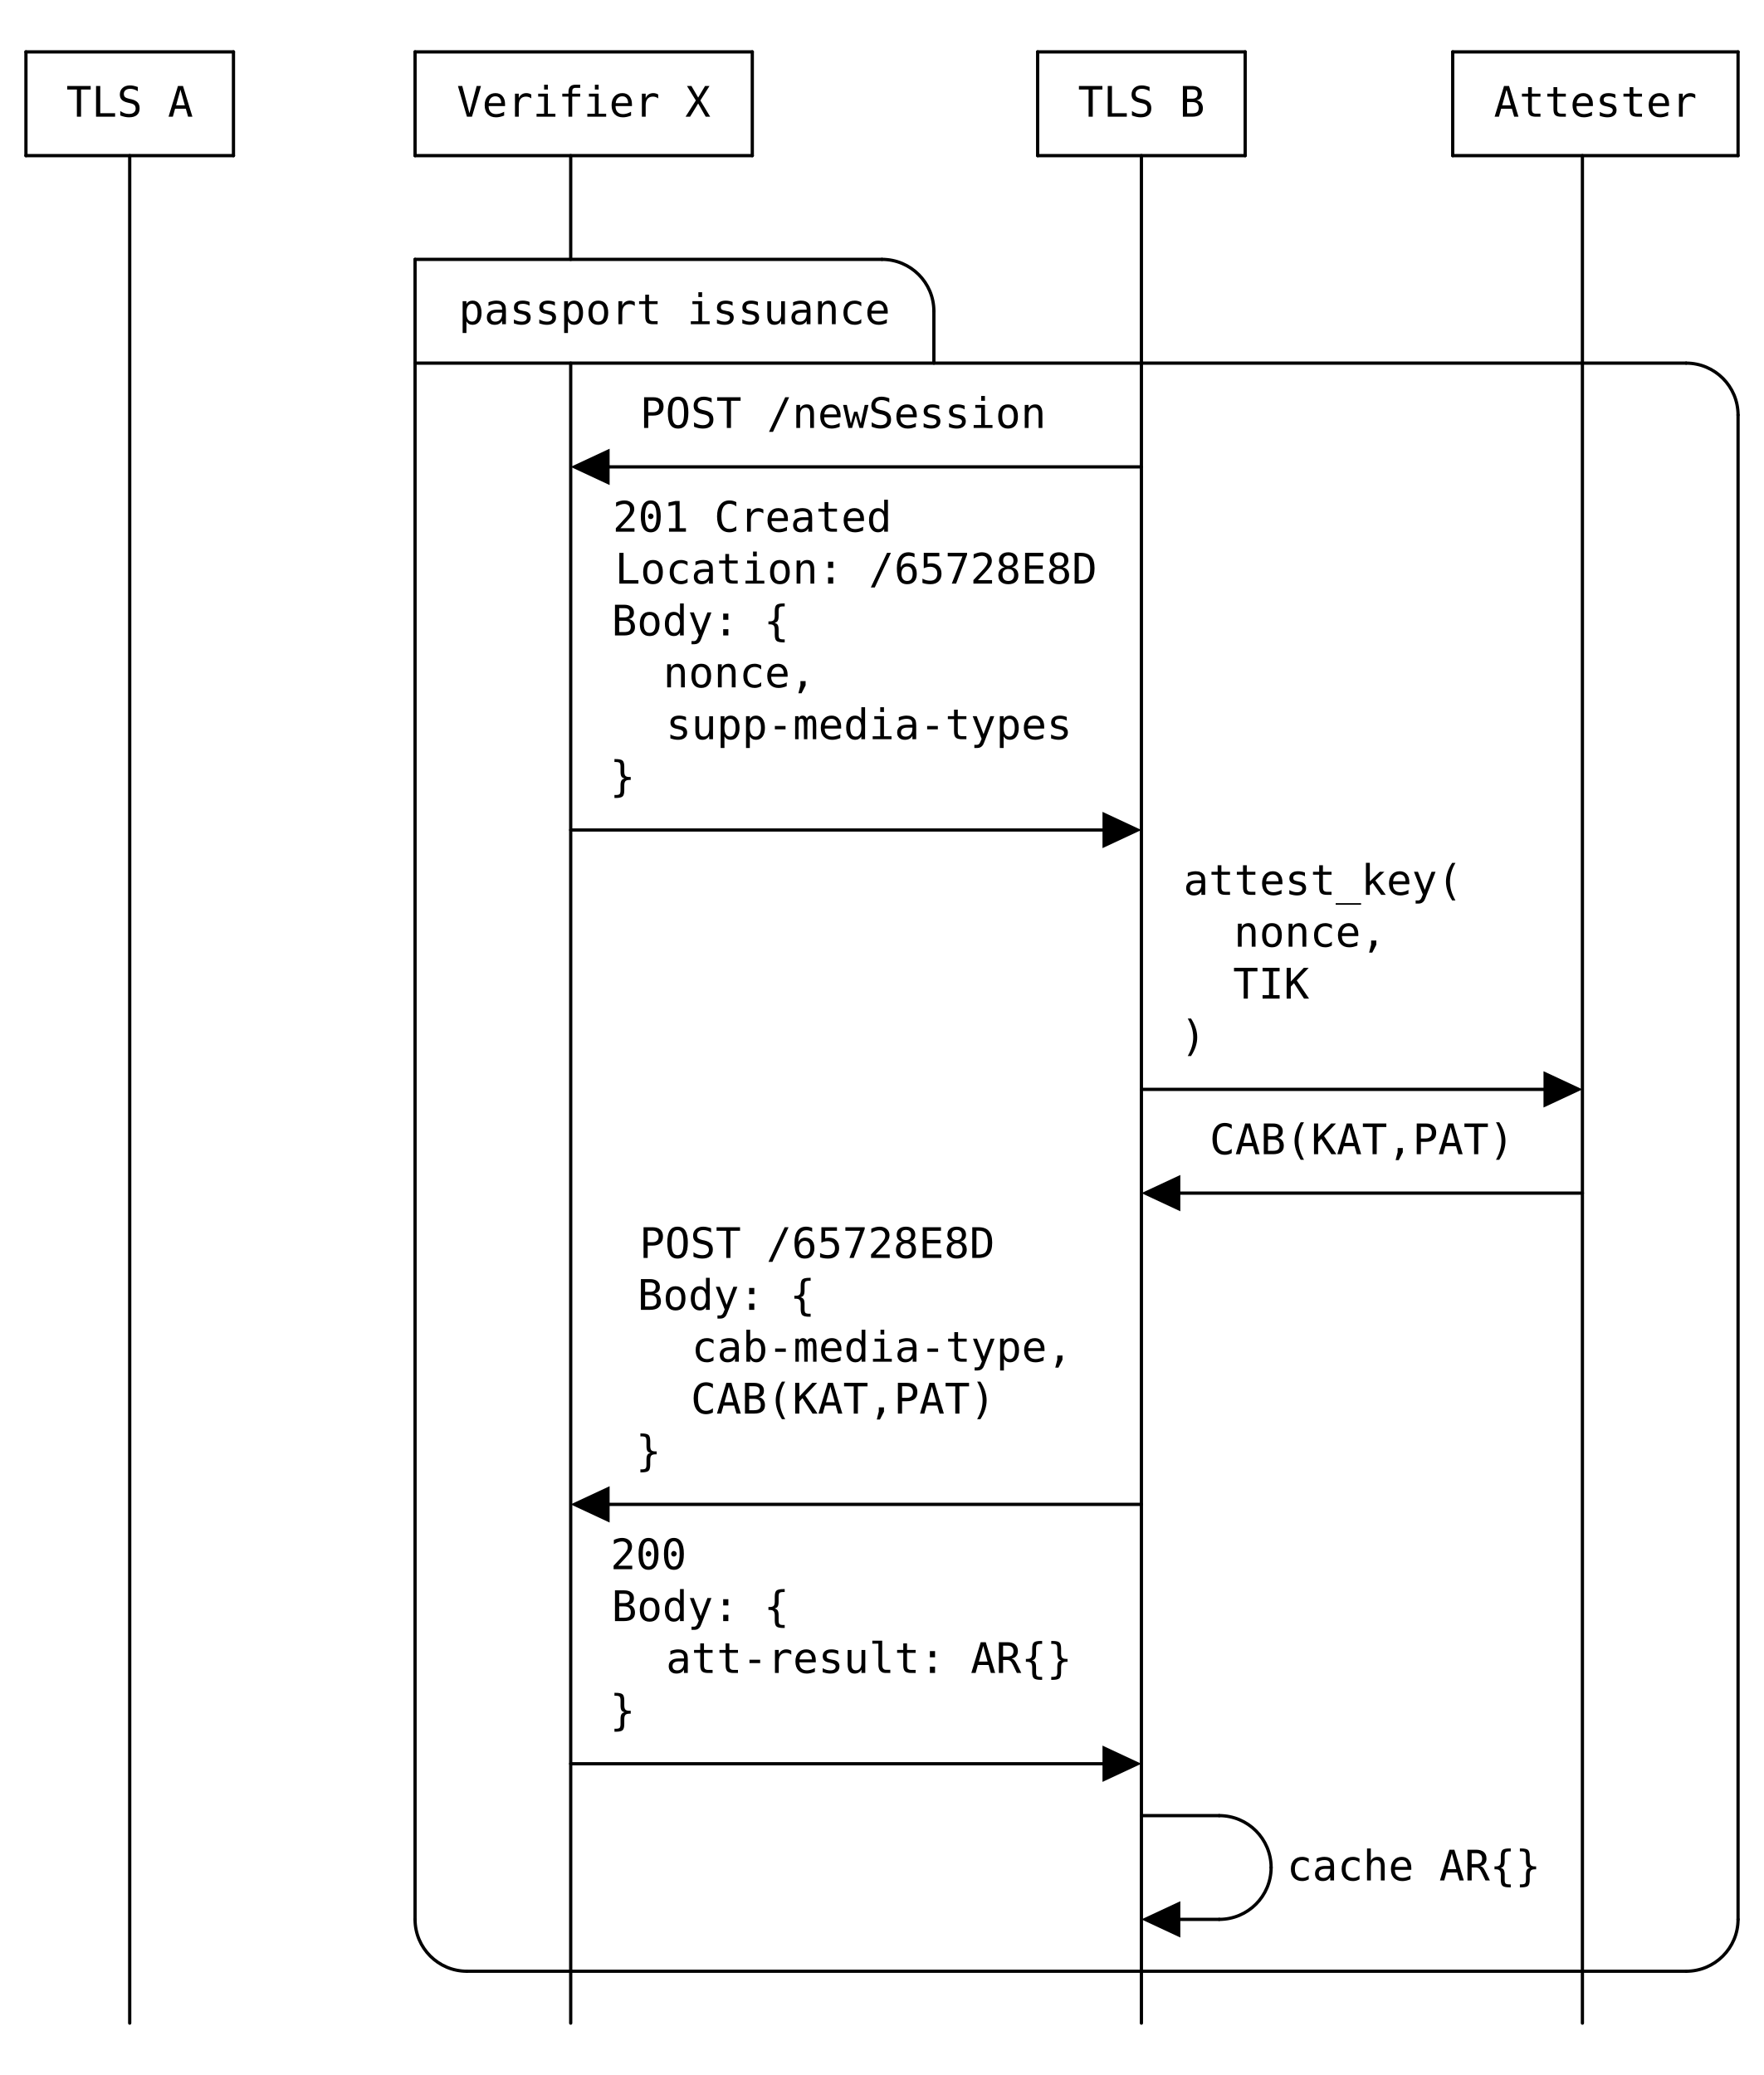
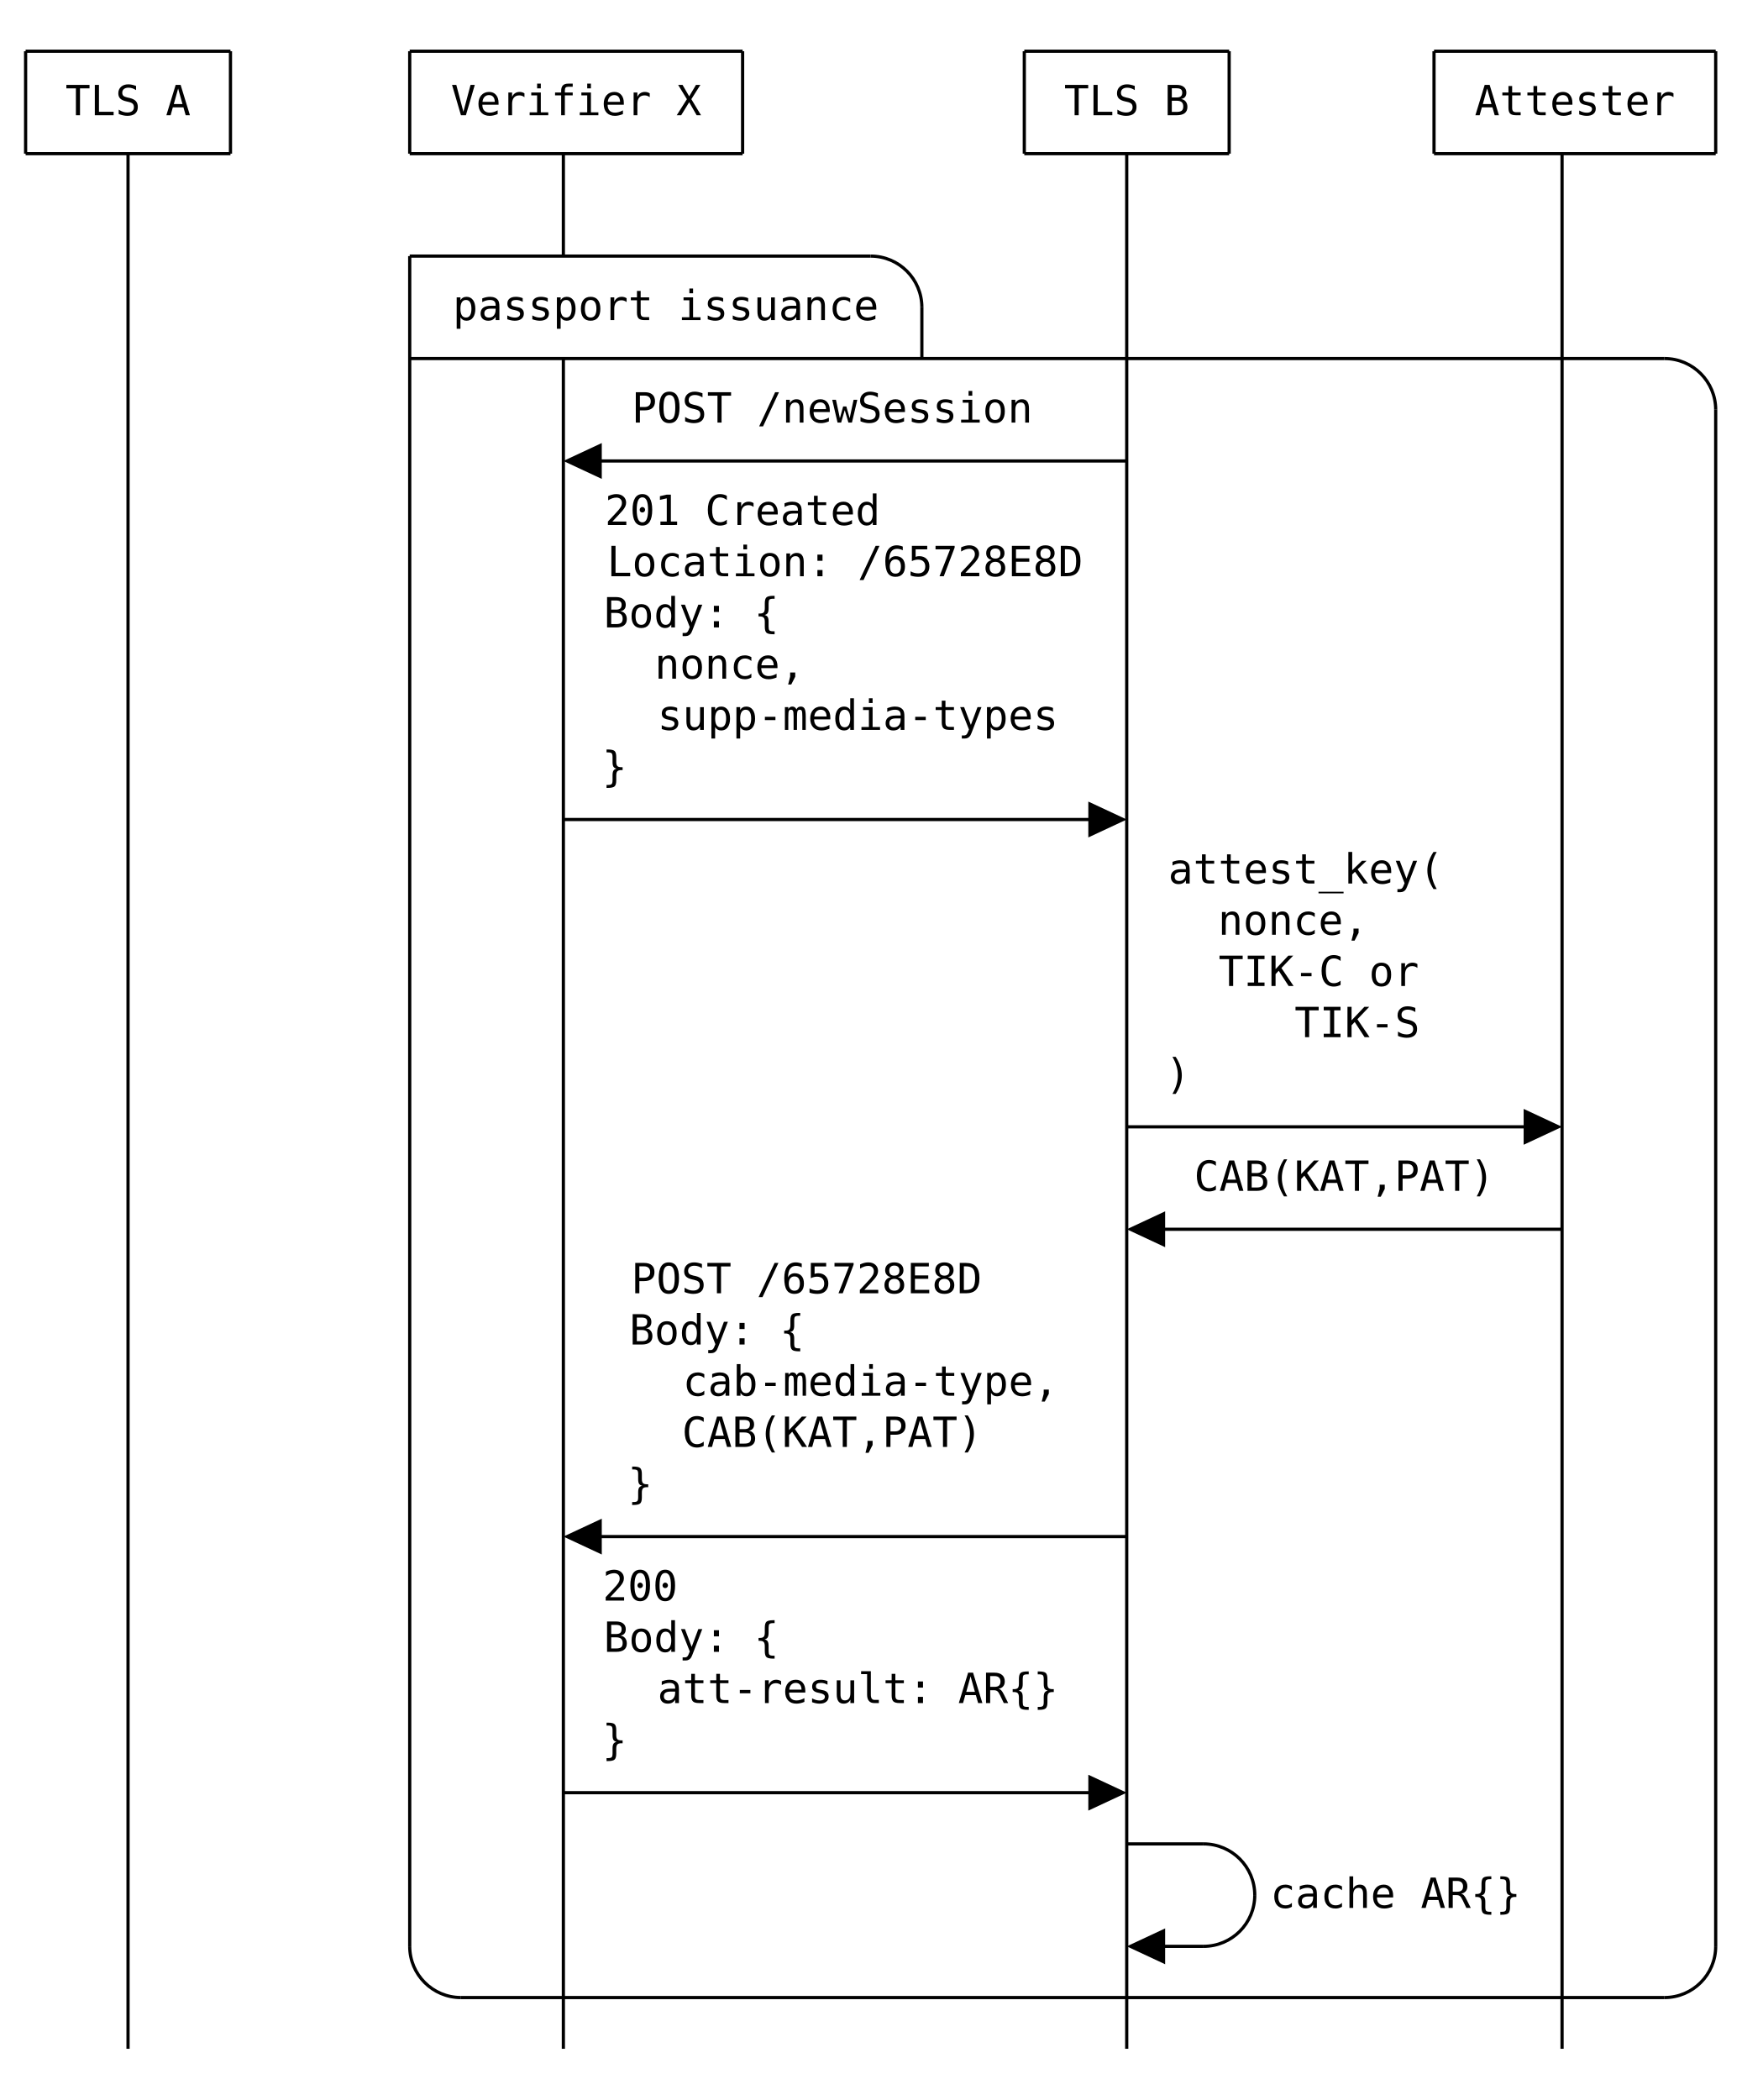
- <svg xmlns="http://www.w3.org/2000/svg" version="1.1" height="640" width="544" viewBox="0 0 544 640" class="diagram" text-anchor="middle" font-family="monospace" font-size="13px" stroke-linecap="round">
+ <svg xmlns="http://www.w3.org/2000/svg" version="1.1" height="656" width="544" viewBox="0 0 544 656" class="diagram" text-anchor="middle" font-family="monospace" font-size="13px">
  <path d="M 8,16 L 8,48" fill="none" stroke="black" />
-   <path d="M 40,48 L 40,624" fill="none" stroke="black" />
+   <path d="M 40,48 L 40,640" fill="none" stroke="black" />
  <path d="M 72,16 L 72,48" fill="none" stroke="black" />
  <path d="M 128,16 L 128,48" fill="none" stroke="black" />
-   <path d="M 128,80 L 128,592" fill="none" stroke="black" />
+   <path d="M 128,80 L 128,608" fill="none" stroke="black" />
  <path d="M 176,48 L 176,80" fill="none" stroke="black" />
-   <path d="M 176,112 L 176,624" fill="none" stroke="black" />
+   <path d="M 176,112 L 176,640" fill="none" stroke="black" />
  <path d="M 232,16 L 232,48" fill="none" stroke="black" />
  <path d="M 288,96 L 288,112" fill="none" stroke="black" />
  <path d="M 320,16 L 320,48" fill="none" stroke="black" />
-   <path d="M 352,48 L 352,624" fill="none" stroke="black" />
+   <path d="M 352,48 L 352,640" fill="none" stroke="black" />
  <path d="M 384,16 L 384,48" fill="none" stroke="black" />
  <path d="M 448,16 L 448,48" fill="none" stroke="black" />
-   <path d="M 488,48 L 488,624" fill="none" stroke="black" />
+   <path d="M 488,48 L 488,640" fill="none" stroke="black" />
  <path d="M 536,16 L 536,48" fill="none" stroke="black" />
-   <path d="M 536,128 L 536,592" fill="none" stroke="black" />
+   <path d="M 536,128 L 536,608" fill="none" stroke="black" />
  <path d="M 8,16 L 72,16" fill="none" stroke="black" />
  <path d="M 128,16 L 232,16" fill="none" stroke="black" />
  <path d="M 320,16 L 384,16" fill="none" stroke="black" />
  <path d="M 448,16 L 536,16" fill="none" stroke="black" />
  <path d="M 8,48 L 72,48" fill="none" stroke="black" />
  <path d="M 128,48 L 232,48" fill="none" stroke="black" />
  <path d="M 320,48 L 384,48" fill="none" stroke="black" />
  <path d="M 448,48 L 536,48" fill="none" stroke="black" />
  <path d="M 128,80 L 272,80" fill="none" stroke="black" />
  <path d="M 128,112 L 520,112" fill="none" stroke="black" />
  <path d="M 184,144 L 352,144" fill="none" stroke="black" />
  <path d="M 176,256 L 344,256" fill="none" stroke="black" />
-   <path d="M 352,336 L 480,336" fill="none" stroke="black" />
-   <path d="M 360,368 L 488,368" fill="none" stroke="black" />
-   <path d="M 184,464 L 352,464" fill="none" stroke="black" />
-   <path d="M 176,544 L 344,544" fill="none" stroke="black" />
-   <path d="M 352,560 L 376,560" fill="none" stroke="black" />
-   <path d="M 360,592 L 376,592" fill="none" stroke="black" />
-   <path d="M 144,608 L 520,608" fill="none" stroke="black" />
+   <path d="M 352,352 L 480,352" fill="none" stroke="black" />
+   <path d="M 360,384 L 488,384" fill="none" stroke="black" />
+   <path d="M 184,480 L 352,480" fill="none" stroke="black" />
+   <path d="M 176,560 L 344,560" fill="none" stroke="black" />
+   <path d="M 352,576 L 376,576" fill="none" stroke="black" />
+   <path d="M 360,608 L 376,608" fill="none" stroke="black" />
+   <path d="M 144,624 L 520,624" fill="none" stroke="black" />
  <path d="M 272,80 C 280.831,80 288,87.169 288,96" fill="none" stroke="black" />
  <path d="M 520,112 C 528.831,112 536,119.169 536,128" fill="none" stroke="black" />
-   <path d="M 376,560 C 384.831,560 392,567.169 392,576" fill="none" stroke="black" />
-   <path d="M 376,592 C 384.831,592 392,584.831 392,576" fill="none" stroke="black" />
-   <path d="M 144,608 C 135.169,608 128,600.831 128,592" fill="none" stroke="black" />
-   <path d="M 520,608 C 528.831,608 536,600.831 536,592" fill="none" stroke="black" />
-   <polygon class="arrowhead" points="488,336 476,330.4 476,341.6" fill="black" transform="rotate(0,480,336)" />
-   <polygon class="arrowhead" points="368,592 356,586.4 356,597.6" fill="black" transform="rotate(180,360,592)" />
-   <polygon class="arrowhead" points="368,368 356,362.4 356,373.6" fill="black" transform="rotate(180,360,368)" />
-   <polygon class="arrowhead" points="352,544 340,538.4 340,549.6" fill="black" transform="rotate(0,344,544)" />
+   <path d="M 376,576 C 384.831,576 392,583.169 392,592" fill="none" stroke="black" />
+   <path d="M 376,608 C 384.831,608 392,600.831 392,592" fill="none" stroke="black" />
+   <path d="M 144,624 C 135.169,624 128,616.831 128,608" fill="none" stroke="black" />
+   <path d="M 520,624 C 528.831,624 536,616.831 536,608" fill="none" stroke="black" />
+   <polygon class="arrowhead" points="488,352 476,346.4 476,357.6" fill="black" transform="rotate(0,480,352)" />
+   <polygon class="arrowhead" points="368,608 356,602.4 356,613.6" fill="black" transform="rotate(180,360,608)" />
+   <polygon class="arrowhead" points="368,384 356,378.4 356,389.6" fill="black" transform="rotate(180,360,384)" />
+   <polygon class="arrowhead" points="352,560 340,554.4 340,565.6" fill="black" transform="rotate(0,344,560)" />
  <polygon class="arrowhead" points="352,256 340,250.4 340,261.6" fill="black" transform="rotate(0,344,256)" />
-   <polygon class="arrowhead" points="192,464 180,458.4 180,469.6" fill="black" transform="rotate(180,184,464)" />
+   <polygon class="arrowhead" points="192,480 180,474.4 180,485.6" fill="black" transform="rotate(180,184,480)" />
  <polygon class="arrowhead" points="192,144 180,138.4 180,149.6" fill="black" transform="rotate(180,184,144)" />
  <g class="text">
    <text x="40" y="36">TLS A</text>
    <text x="180" y="36">Verifier X</text>
    <text x="352" y="36">TLS B</text>
    <text x="492" y="36">Attester</text>
    <text x="208" y="100">passport issuance</text>
    <text x="260" y="132">POST /newSession</text>
    <text x="232" y="164">201 Created</text>
    <text x="264" y="180">Location: /65728E8D</text>
    <text x="216" y="196">Body: {</text>
    <text x="228" y="212">nonce,</text>
    <text x="268" y="228">supp-media-types</text>
    <text x="192" y="244">}</text>
    <text x="408" y="276">attest_key(</text>
    <text x="404" y="292">nonce,</text>
-     <text x="392" y="308">TIK</text>
-     <text x="368" y="324">)</text>
-     <text x="420" y="356">CAB(KAT,PAT)</text>
-     <text x="252" y="388">POST /65728E8D</text>
-     <text x="224" y="404">Body: {</text>
-     <text x="272" y="420">cab-media-type,</text>
-     <text x="260" y="436">CAB(KAT,PAT)</text>
-     <text x="200" y="452">}</text>
-     <text x="200" y="484">200</text>
-     <text x="216" y="500">Body: {</text>
-     <text x="268" y="516">att-result: AR{}</text>
-     <text x="192" y="532">}</text>
-     <text x="436" y="580">cache AR{}</text>
+     <text x="412" y="308">TIK-C or</text>
+     <text x="424" y="324">TIK-S</text>
+     <text x="368" y="340">)</text>
+     <text x="420" y="372">CAB(KAT,PAT)</text>
+     <text x="252" y="404">POST /65728E8D</text>
+     <text x="224" y="420">Body: {</text>
+     <text x="272" y="436">cab-media-type,</text>
+     <text x="260" y="452">CAB(KAT,PAT)</text>
+     <text x="200" y="468">}</text>
+     <text x="200" y="500">200</text>
+     <text x="216" y="516">Body: {</text>
+     <text x="268" y="532">att-result: AR{}</text>
+     <text x="192" y="548">}</text>
+     <text x="436" y="596">cache AR{}</text>
  </g>
</svg>
